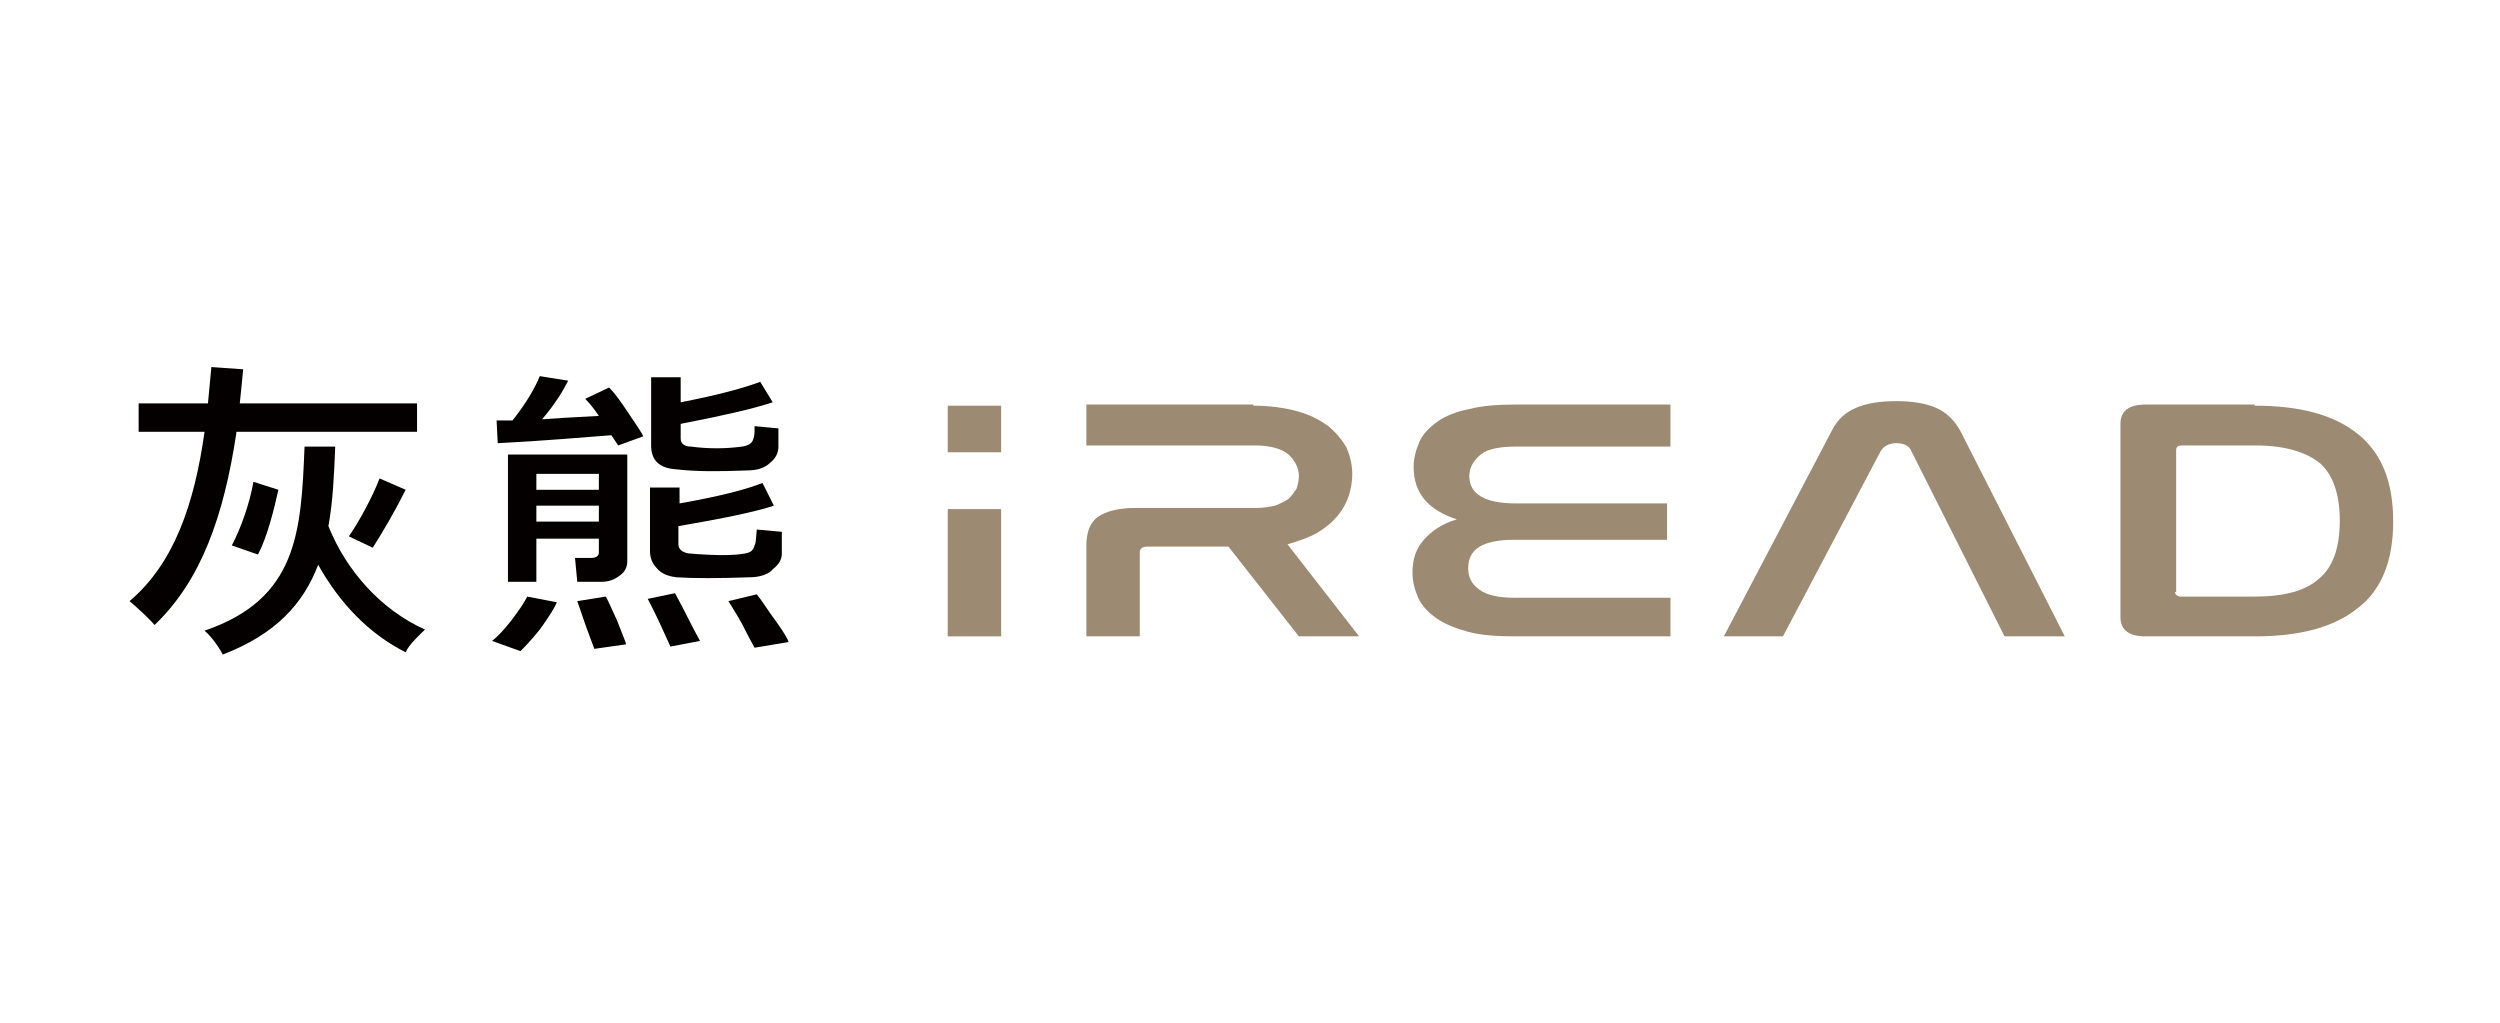
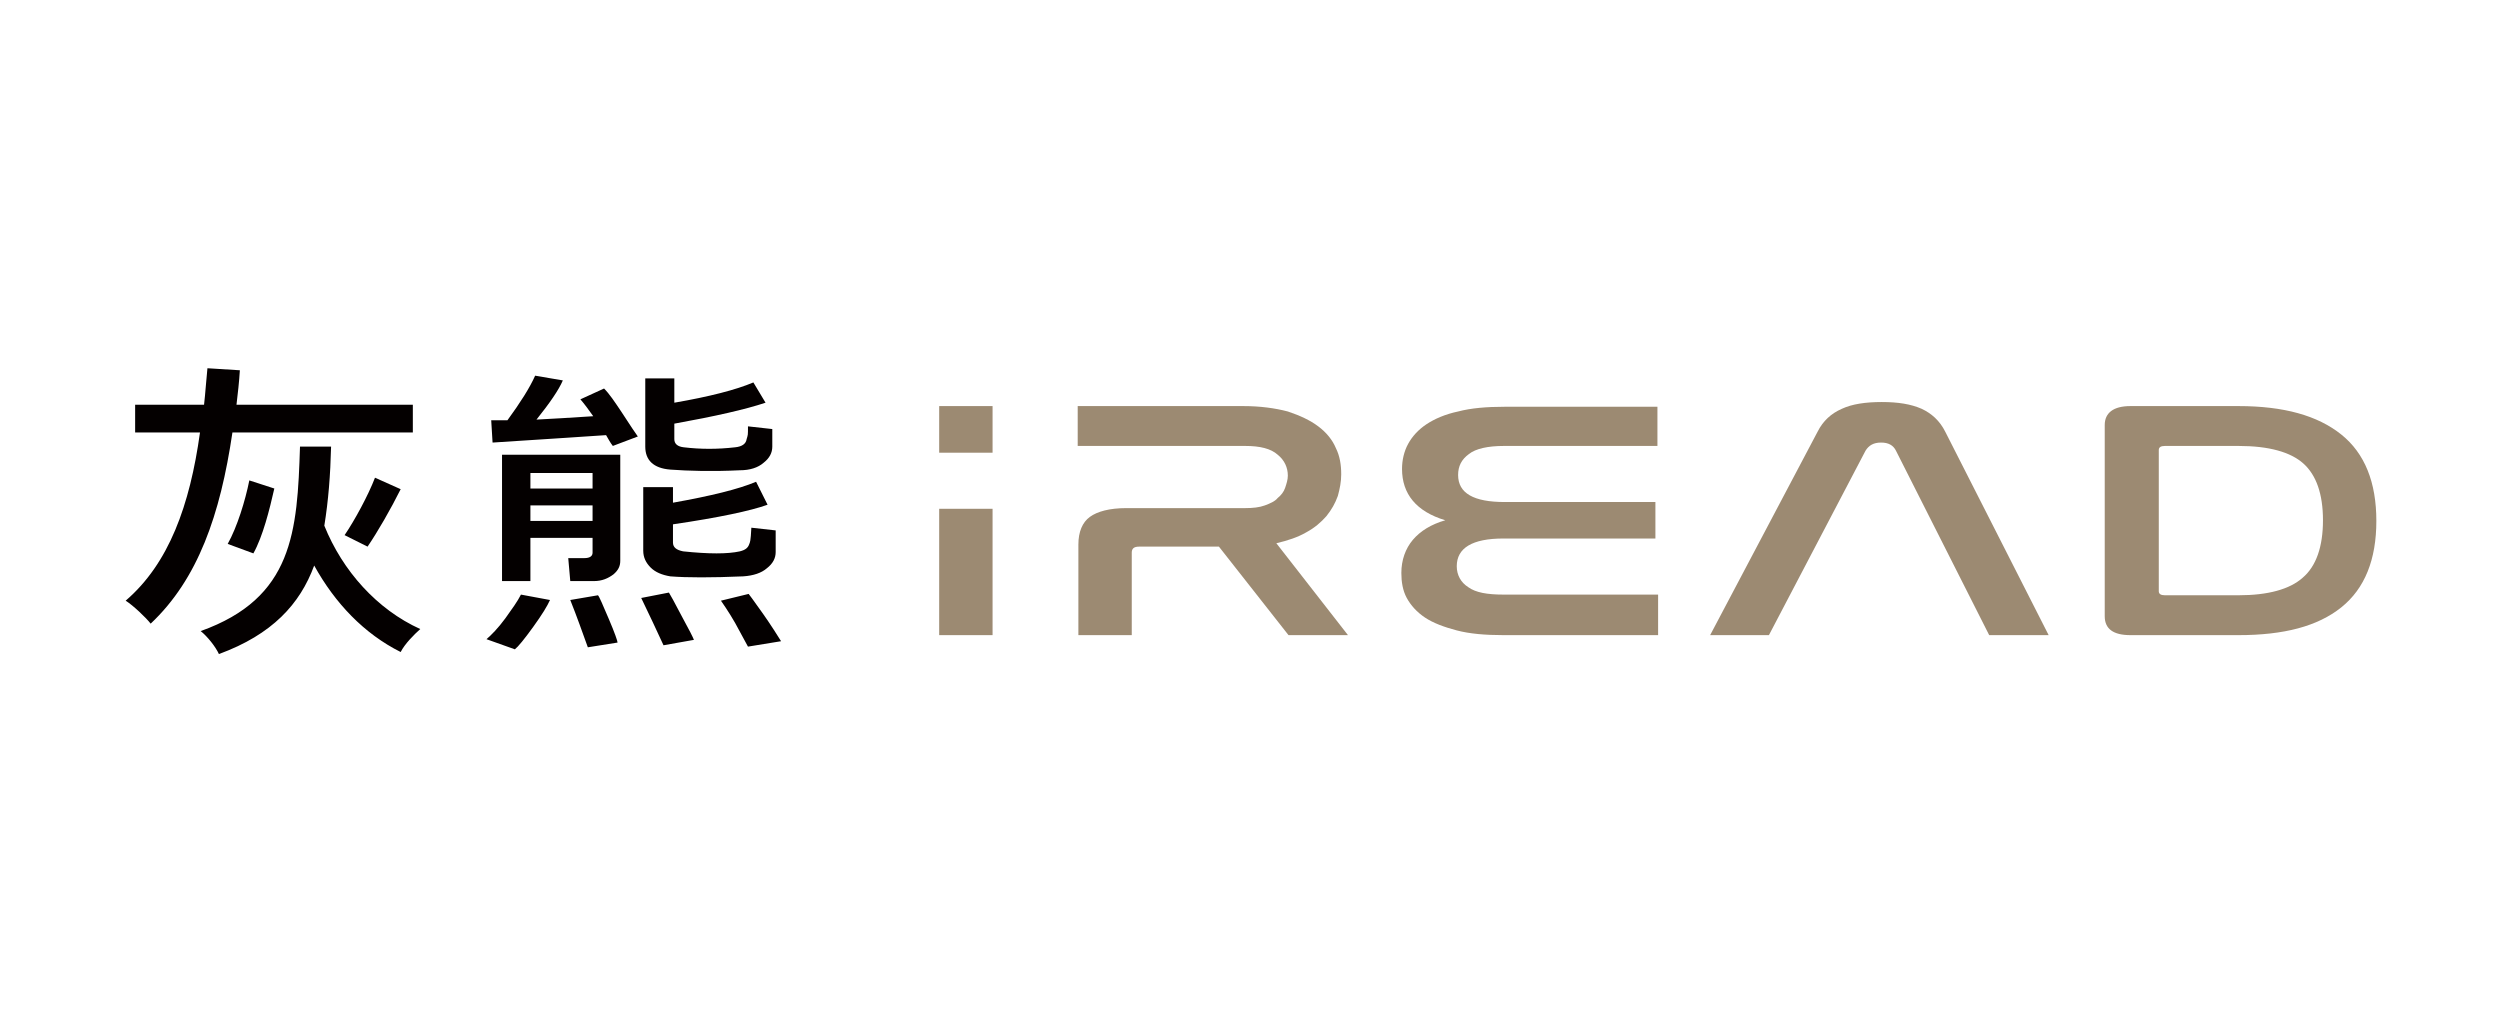
- <svg xmlns="http://www.w3.org/2000/svg" version="1.1" id="圖層_1" x="0px" y="0px" viewBox="0 0 220 90" style="enable-background:new 0 0 220 90;" xml:space="preserve">
+ <svg xmlns="http://www.w3.org/2000/svg" version="1.1" id="圖層_1" x="0px" y="0px" viewBox="0 0 370 150" style="enable-background:new 0 0 370 150;" xml:space="preserve">
  <style type="text/css">
	.st0{fill:#9C8A72;}
	.st1{fill:#040000;}
+ 	.st2{fill:none;}
</style>
  <g>
    <g>
      <g>
-         <path class="st0" d="M110.3,35.7c1.5,0,2.8,0.2,3.9,0.5c1.1,0.3,2,0.8,2.7,1.3c0.7,0.6,1.2,1.2,1.6,1.9c0.3,0.7,0.5,1.5,0.5,2.3     c0,0.6-0.1,1.3-0.3,1.9c-0.2,0.6-0.5,1.2-1,1.8c-0.5,0.6-1,1-1.8,1.5c-0.7,0.4-1.6,0.7-2.6,1l6.3,8.1h-5.3l-6.2-7.9h-7.1     c-0.5,0-0.7,0.2-0.7,0.5V56h-4.7v-8c0-1.1,0.3-2,1-2.5c0.7-0.5,1.8-0.8,3.3-0.8h10.6c0.7,0,1.2-0.1,1.7-0.2     c0.5-0.2,0.9-0.4,1.2-0.6c0.3-0.3,0.5-0.6,0.7-0.9c0.1-0.3,0.2-0.7,0.2-1.1c0-0.7-0.3-1.3-0.9-1.9c-0.6-0.5-1.6-0.8-2.9-0.8H95.6     v-3.6H110.3z" />
-         <path class="st0" d="M147,35.7v3.6h-13.6c-1.4,0-2.5,0.2-3.1,0.7c-0.6,0.5-1,1.1-1,1.9c0,1.6,1.4,2.4,4.1,2.4h13.3v3.2h-13.4     c-2.8,0-4.1,0.8-4.1,2.5c0,0.8,0.3,1.4,1,1.9c0.7,0.5,1.7,0.7,3.1,0.7H147V56h-13.7c-1.6,0-3-0.1-4.1-0.4     c-1.1-0.3-2.1-0.7-2.8-1.2c-0.7-0.5-1.3-1.1-1.6-1.8c-0.3-0.7-0.5-1.4-0.5-2.2c0-1.2,0.3-2.1,1-2.9c0.7-0.8,1.6-1.4,2.9-1.8     c-2.5-0.8-3.8-2.3-3.8-4.6c0-0.8,0.2-1.5,0.5-2.2c0.3-0.7,0.9-1.3,1.6-1.8c0.7-0.5,1.7-0.9,2.8-1.1c1.1-0.3,2.5-0.4,4.1-0.4H147z     " />
-         <path class="st0" d="M156.9,56h-5.2l9.5-18.1c0.5-1,1.2-1.6,2.1-2c0.9-0.4,2.1-0.6,3.6-0.6c1.4,0,2.6,0.2,3.5,0.6     c0.9,0.4,1.6,1.1,2.1,2l9.2,18.1h-5.3l-8.2-16.3c-0.2-0.5-0.7-0.7-1.3-0.7c-0.6,0-1.1,0.2-1.4,0.7L156.9,56z" />
-         <path class="st0" d="M198.4,35.7c4,0,7,0.8,9.1,2.5c2.1,1.7,3.1,4.2,3.1,7.7c0,3.4-1,6-3.1,7.6c-2.1,1.7-5.1,2.5-9.1,2.5h-9.6     c-1.5,0-2.2-0.6-2.2-1.7v-17c0-1.1,0.7-1.7,2.2-1.7H198.4z M191.4,52.1c0,0.2,0.2,0.4,0.5,0.4h6.5c2.6,0,4.5-0.5,5.7-1.6     c1.2-1,1.8-2.7,1.8-5.1c0-2.3-0.6-4-1.7-5c-1.2-1-3.1-1.6-5.7-1.6h-6.5c-0.3,0-0.5,0.1-0.5,0.4V52.1z" />
+         <path class="st0" d="M184,60.1c2.5,0,4.7,0.3,6.6,0.8c1.8,0.6,3.3,1.3,4.5,2.2c1.2,0.9,2.1,2,2.6,3.2c0.6,1.2,0.8,2.5,0.8,3.9     c0,1.1-0.2,2.1-0.5,3.2c-0.4,1.1-0.9,2-1.7,3c-0.8,0.9-1.7,1.7-3,2.4c-1.2,0.7-2.7,1.2-4.4,1.6L199.5,94h-8.8l-10.3-13.1h-11.8     c-0.8,0-1.1,0.3-1.1,0.9V94h-7.9V80.6c0-1.9,0.6-3.3,1.7-4.1c1.1-0.8,2.9-1.3,5.4-1.3h17.6c1.1,0,2.1-0.1,2.9-0.4     c0.8-0.3,1.5-0.6,1.9-1.1c0.5-0.4,0.9-0.9,1.1-1.5c0.2-0.6,0.4-1.2,0.4-1.8c0-1.2-0.5-2.3-1.5-3.1c-1-0.9-2.6-1.3-4.8-1.3h-24.8     v-5.9H184z" />
+         <path class="st0" d="M245.3,60.1V66h-22.7c-2.4,0-4.2,0.4-5.2,1.2c-1.1,0.8-1.6,1.8-1.6,3.1c0,2.7,2.3,4,6.9,4H245v5.4h-22.5     c-4.6,0-6.9,1.4-6.9,4.1c0,1.3,0.6,2.4,1.7,3.1c1.1,0.8,2.8,1.1,5.2,1.1h22.9V94h-22.9c-2.7,0-5-0.2-6.9-0.7     c-1.9-0.5-3.5-1.1-4.7-1.9c-1.2-0.8-2.1-1.8-2.7-2.9c-0.6-1.1-0.8-2.4-0.8-3.7c0-1.9,0.6-3.6,1.7-4.9c1.1-1.3,2.7-2.3,4.8-2.9     c-4.3-1.3-6.4-3.9-6.4-7.6c0-1.3,0.3-2.6,0.9-3.7c0.6-1.1,1.5-2.1,2.7-2.9c1.2-0.8,2.8-1.5,4.7-1.9c1.9-0.5,4.2-0.7,6.9-0.7     H245.3z" />
+         <path class="st0" d="M261.8,94h-8.7L269,63.9c0.8-1.6,2-2.7,3.6-3.4c1.5-0.7,3.5-1,5.9-1c2.4,0,4.3,0.3,5.9,1     c1.5,0.7,2.7,1.8,3.5,3.4L303.2,94h-8.8l-13.8-27.3c-0.4-0.8-1.1-1.2-2.2-1.2c-1.1,0-1.8,0.4-2.3,1.2L261.8,94z" />
+         <path class="st0" d="M331.3,60.1c6.7,0,11.7,1.4,15.2,4.2c3.5,2.8,5.2,7.1,5.2,12.8c0,5.7-1.7,10-5.2,12.8     C343,92.7,338,94,331.3,94h-16c-2.5,0-3.8-0.9-3.8-2.8V62.9c0-1.8,1.3-2.8,3.8-2.8H331.3z M319.5,87.5c0,0.4,0.3,0.6,0.9,0.6     h10.9c4.4,0,7.6-0.9,9.5-2.6c2-1.7,3-4.6,3-8.5c0-3.9-1-6.7-2.9-8.4c-1.9-1.7-5.1-2.6-9.6-2.6h-10.9c-0.6,0-0.9,0.2-0.9,0.6V87.5     z" />
        <g>
-           <rect x="83.4" y="35.7" class="st0" width="4.7" height="4.1" />
-           <rect x="83.4" y="44.8" class="st0" width="4.7" height="11.2" />
+           <rect x="139" y="60.1" class="st0" width="7.9" height="6.9" />
+           <rect x="139" y="75.3" class="st0" width="7.9" height="18.7" />
        </g>
      </g>
    </g>
    <g>
-       <path class="st1" d="M20.8,38.1c-1.1,7.3-3.1,13-7.2,16.9c-0.4-0.5-1.6-1.6-2.2-2.1c3.9-3.3,5.7-8.5,6.6-14.9h-5.8v-2.5h6.1    c0.1-1,0.2-2.1,0.3-3.2l2.8,0.2c-0.1,1-0.2,2.1-0.3,3h15.6v2.5H20.8z M29.5,39.3c-0.1,2.5-0.2,4.8-0.6,7c1.6,4,4.7,7.4,8.5,9.1    c-0.5,0.5-1.4,1.3-1.7,2c-3.2-1.6-5.8-4.3-7.7-7.7c-1.3,3.4-3.7,6.1-8.4,7.9c-0.3-0.6-1-1.6-1.6-2.1c8.2-2.8,8.5-8.7,8.8-16.2    H29.5z M20.4,48c0.8-1.5,1.6-3.8,1.9-5.6l2.2,0.7c-0.4,1.8-1,4.2-1.8,5.7L20.4,48z M30.7,47.2c0.9-1.3,2.1-3.5,2.7-5.1l2.3,1    c-0.9,1.8-2,3.7-2.9,5.1L30.7,47.2z" />
-       <path class="st1" d="M45.8,57.3l-2.5-0.9c0.4-0.3,1-0.9,1.7-1.8c0.6-0.8,1.1-1.5,1.4-2.1l2.6,0.5c-0.2,0.5-0.7,1.3-1.5,2.4    C46.7,56.4,46.1,57,45.8,57.3z M43.8,39l-0.1-2c0.4,0,0.9,0,1.4,0c1.2-1.5,2-2.9,2.4-3.9l2.5,0.4c-0.4,0.8-1.1,2-2.3,3.4    c1.4-0.1,3-0.2,5-0.3c-0.4-0.6-0.8-1.1-1.2-1.5l2.1-1c0.5,0.5,1,1.2,1.6,2.1c0.8,1.2,1.3,1.9,1.4,2.2l-2.2,0.8    c-0.2-0.3-0.4-0.6-0.6-0.9C51.1,38.5,47.8,38.8,43.8,39z M52.7,47.4h-5.5v3.8h-2.5V40h10.5v9.4c0,0.5-0.2,0.9-0.6,1.2    c-0.5,0.4-1,0.6-1.7,0.6h-2.1l-0.2-2.1H52c0.5,0,0.7-0.2,0.7-0.5V47.4z M52.7,43.1v-1.4h-5.5v1.4H52.7z M47.2,45.9h5.5v-1.4h-5.5    V45.9z M52.3,57.1c-0.5-1.3-1-2.7-1.5-4.2l2.5-0.4c0.1,0.1,0.4,0.8,1,2.1c0.5,1.3,0.8,2,0.8,2.1L52.3,57.1z M59,56.9    c-0.6-1.3-1.2-2.7-2-4.2l2.4-0.5c0.1,0.2,0.5,0.9,1.1,2.1s1,1.9,1.1,2.1L59,56.9z M66,50.8c-2.8,0.1-5,0.1-6.5,0    c-0.7-0.1-1.3-0.3-1.7-0.8c-0.4-0.4-0.6-0.9-0.6-1.5v-5.6h2.6v1.4c3.4-0.6,5.8-1.2,7.3-1.8l1,2c-1.5,0.5-4.3,1.1-8.4,1.8v1.6    c0,0.4,0.3,0.7,0.9,0.8c2.3,0.2,4,0.2,5,0c0.5-0.1,0.7-0.3,0.8-0.7c0.1-0.2,0.1-0.2,0.2-1.4l2.2,0.2v1.9c0,0.6-0.3,1-0.8,1.4    C67.7,50.5,66.9,50.8,66,50.8z M65.7,41.4c-2.5,0.1-4.5,0.1-6.2-0.1c-1.5-0.1-2.2-0.8-2.2-2.1v-6h2.6v2.2c3.1-0.6,5.4-1.2,7-1.8    l1.1,1.8c-1.8,0.6-4.5,1.2-8.1,1.9v1.3c0,0.4,0.3,0.7,0.9,0.7c1.5,0.2,3,0.2,4.5,0c0.6-0.1,0.9-0.3,1-0.7s0.1-0.3,0.1-1.1l2.1,0.2    v1.6c0,0.5-0.2,1-0.7,1.4C67.3,41.2,66.6,41.4,65.7,41.4z M64.1,52.9l2.5-0.6c0,0,0.4,0.5,1.2,1.7c0.6,0.8,1.5,2.1,1.6,2.5    L66.4,57c0,0-0.5-0.9-1.1-2.1C64.8,54,64.1,52.9,64.1,52.9z" />
+       <path class="st1" d="M34.4,64c-1.8,12.2-5.1,21.7-12.1,28.3c-0.7-0.9-2.6-2.7-3.7-3.4c6.4-5.5,9.5-14.1,11-24.9H20v-4.1h10.2    c0.2-1.7,0.3-3.5,0.5-5.4l4.8,0.3c-0.1,1.7-0.3,3.4-0.5,5.1h26.1V64H34.4z M49,66.1c-0.1,4.2-0.4,8-1,11.7    c2.7,6.7,7.8,12.4,14.2,15.3c-0.9,0.8-2.3,2.2-2.9,3.4c-5.4-2.7-9.7-7.2-12.8-12.8c-2.1,5.7-6.2,10.2-14.1,13.1    c-0.5-1.1-1.7-2.6-2.7-3.4C43.4,88.5,44,78.7,44.4,66.1H49z M33.7,80.5c1.4-2.5,2.6-6.4,3.2-9.4l3.7,1.2c-0.7,3.1-1.7,7.1-3.1,9.6    L33.7,80.5z M51,79.2c1.5-2.2,3.5-5.9,4.5-8.5l3.8,1.7c-1.5,3-3.4,6.3-4.9,8.5L51,79.2z" />
+       <path class="st1" d="M76.2,96.1L72,94.6c0.7-0.6,1.7-1.6,2.8-3.1c1-1.4,1.8-2.5,2.3-3.5l4.3,0.8c-0.4,0.9-1.2,2.2-2.5,4    C77.6,94.6,76.7,95.7,76.2,96.1z M72.9,65.5l-0.2-3.3c0.7,0,1.5,0,2.4,0c1.9-2.6,3.3-4.8,4.1-6.6l4.1,0.7    c-0.6,1.4-1.9,3.3-3.9,5.8c2.3-0.1,5.1-0.3,8.4-0.5c-0.7-1-1.3-1.8-1.9-2.5l3.5-1.6c0.8,0.8,1.6,2,2.6,3.5c1.3,2,2.1,3.2,2.4,3.6    l-3.7,1.4c-0.4-0.5-0.7-1.1-1-1.6C85,64.7,79.4,65.1,72.9,65.5z M87.7,79.6h-9.2V86h-4.2V67.3h17.5V83c0,0.8-0.3,1.4-1,2    c-0.8,0.6-1.7,1-2.9,1h-3.5l-0.3-3.4h2.4c0.8,0,1.2-0.3,1.2-0.8V79.6z M87.7,72.3V70h-9.2v2.3H87.7z M78.5,77.1h9.2v-2.3h-9.2    V77.1z M87,95.8c-0.8-2.2-1.6-4.5-2.6-7l4.1-0.7c0.2,0.2,0.7,1.4,1.6,3.5c0.9,2.1,1.3,3.3,1.3,3.5L87,95.8z M98.2,95.5    c-1-2.2-2.1-4.5-3.3-7l4.1-0.8c0.2,0.3,0.8,1.4,1.9,3.5c1.1,2,1.7,3.2,1.8,3.5L98.2,95.5z M110,85.3c-4.7,0.2-8.3,0.2-10.8,0    C98,85.1,97,84.7,96.3,84c-0.7-0.7-1.1-1.5-1.1-2.5v-9.4h4.4v2.3c5.6-1,9.7-2,12.3-3.1l1.7,3.4c-2.5,0.9-7.2,1.9-14,2.9v2.7    c0,0.7,0.5,1.1,1.5,1.3c3.8,0.4,6.6,0.4,8.4,0c0.8-0.2,1.2-0.5,1.4-1.1c0.1-0.3,0.2-0.3,0.3-2.4l3.6,0.4v3.2    c0,0.9-0.4,1.7-1.3,2.4C112.7,84.8,111.5,85.2,110,85.3z M109.5,69.6c-4.1,0.2-7.6,0.1-10.3-0.1c-2.5-0.2-3.7-1.4-3.7-3.4V56h4.3    v3.6c5.2-0.9,9.1-1.9,11.7-3l1.8,3c-3,1-7.4,2-13.5,3.1V65c0,0.7,0.5,1.1,1.4,1.2c2.5,0.3,5,0.3,7.6,0c1-0.1,1.6-0.5,1.7-1.2    c0.2-0.7,0.2-0.5,0.2-1.9l3.6,0.4v2.6c0,0.9-0.4,1.7-1.3,2.4C112.2,69.2,111,69.6,109.5,69.6z M106.7,88.9l4.1-1    c0,0,0.7,0.9,2.1,2.9c1,1.4,2.4,3.6,2.7,4.1l-4.9,0.8c0,0-0.8-1.5-1.9-3.5C107.9,90.6,106.7,88.9,106.7,88.9z" />
    </g>
  </g>
+   <rect x="0" y="0.6" class="st2" width="370" height="150" />
</svg>
